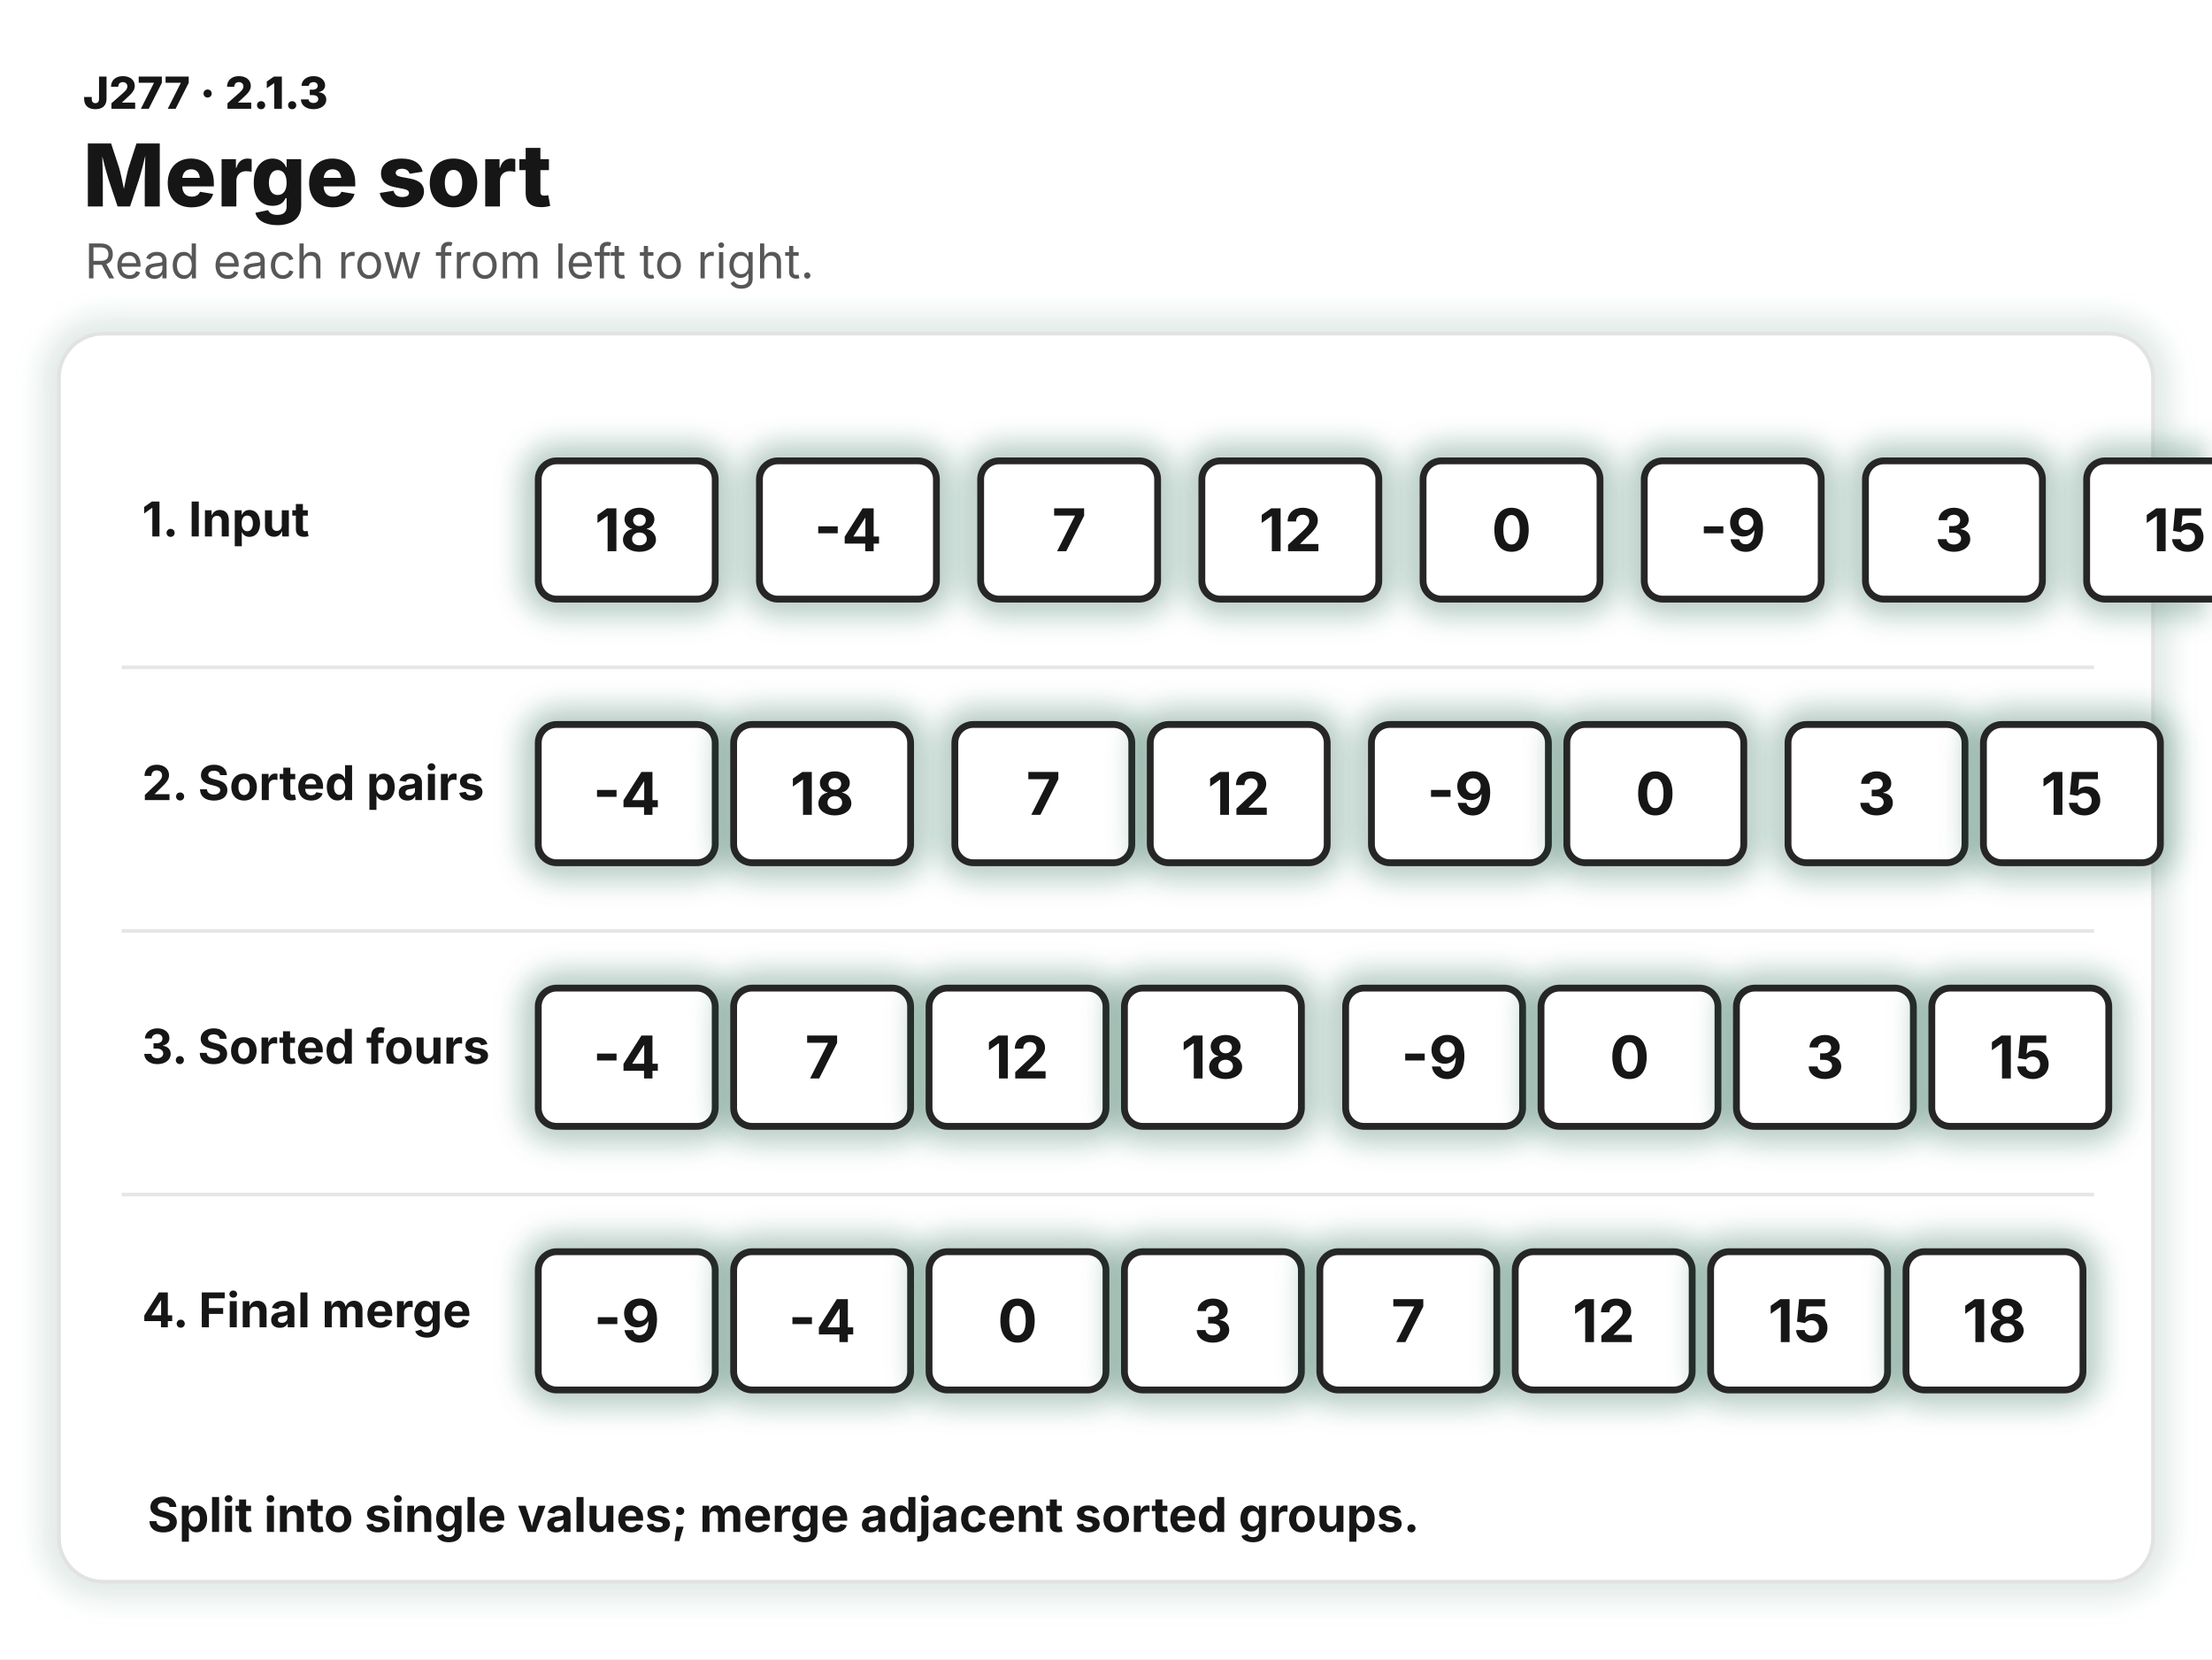
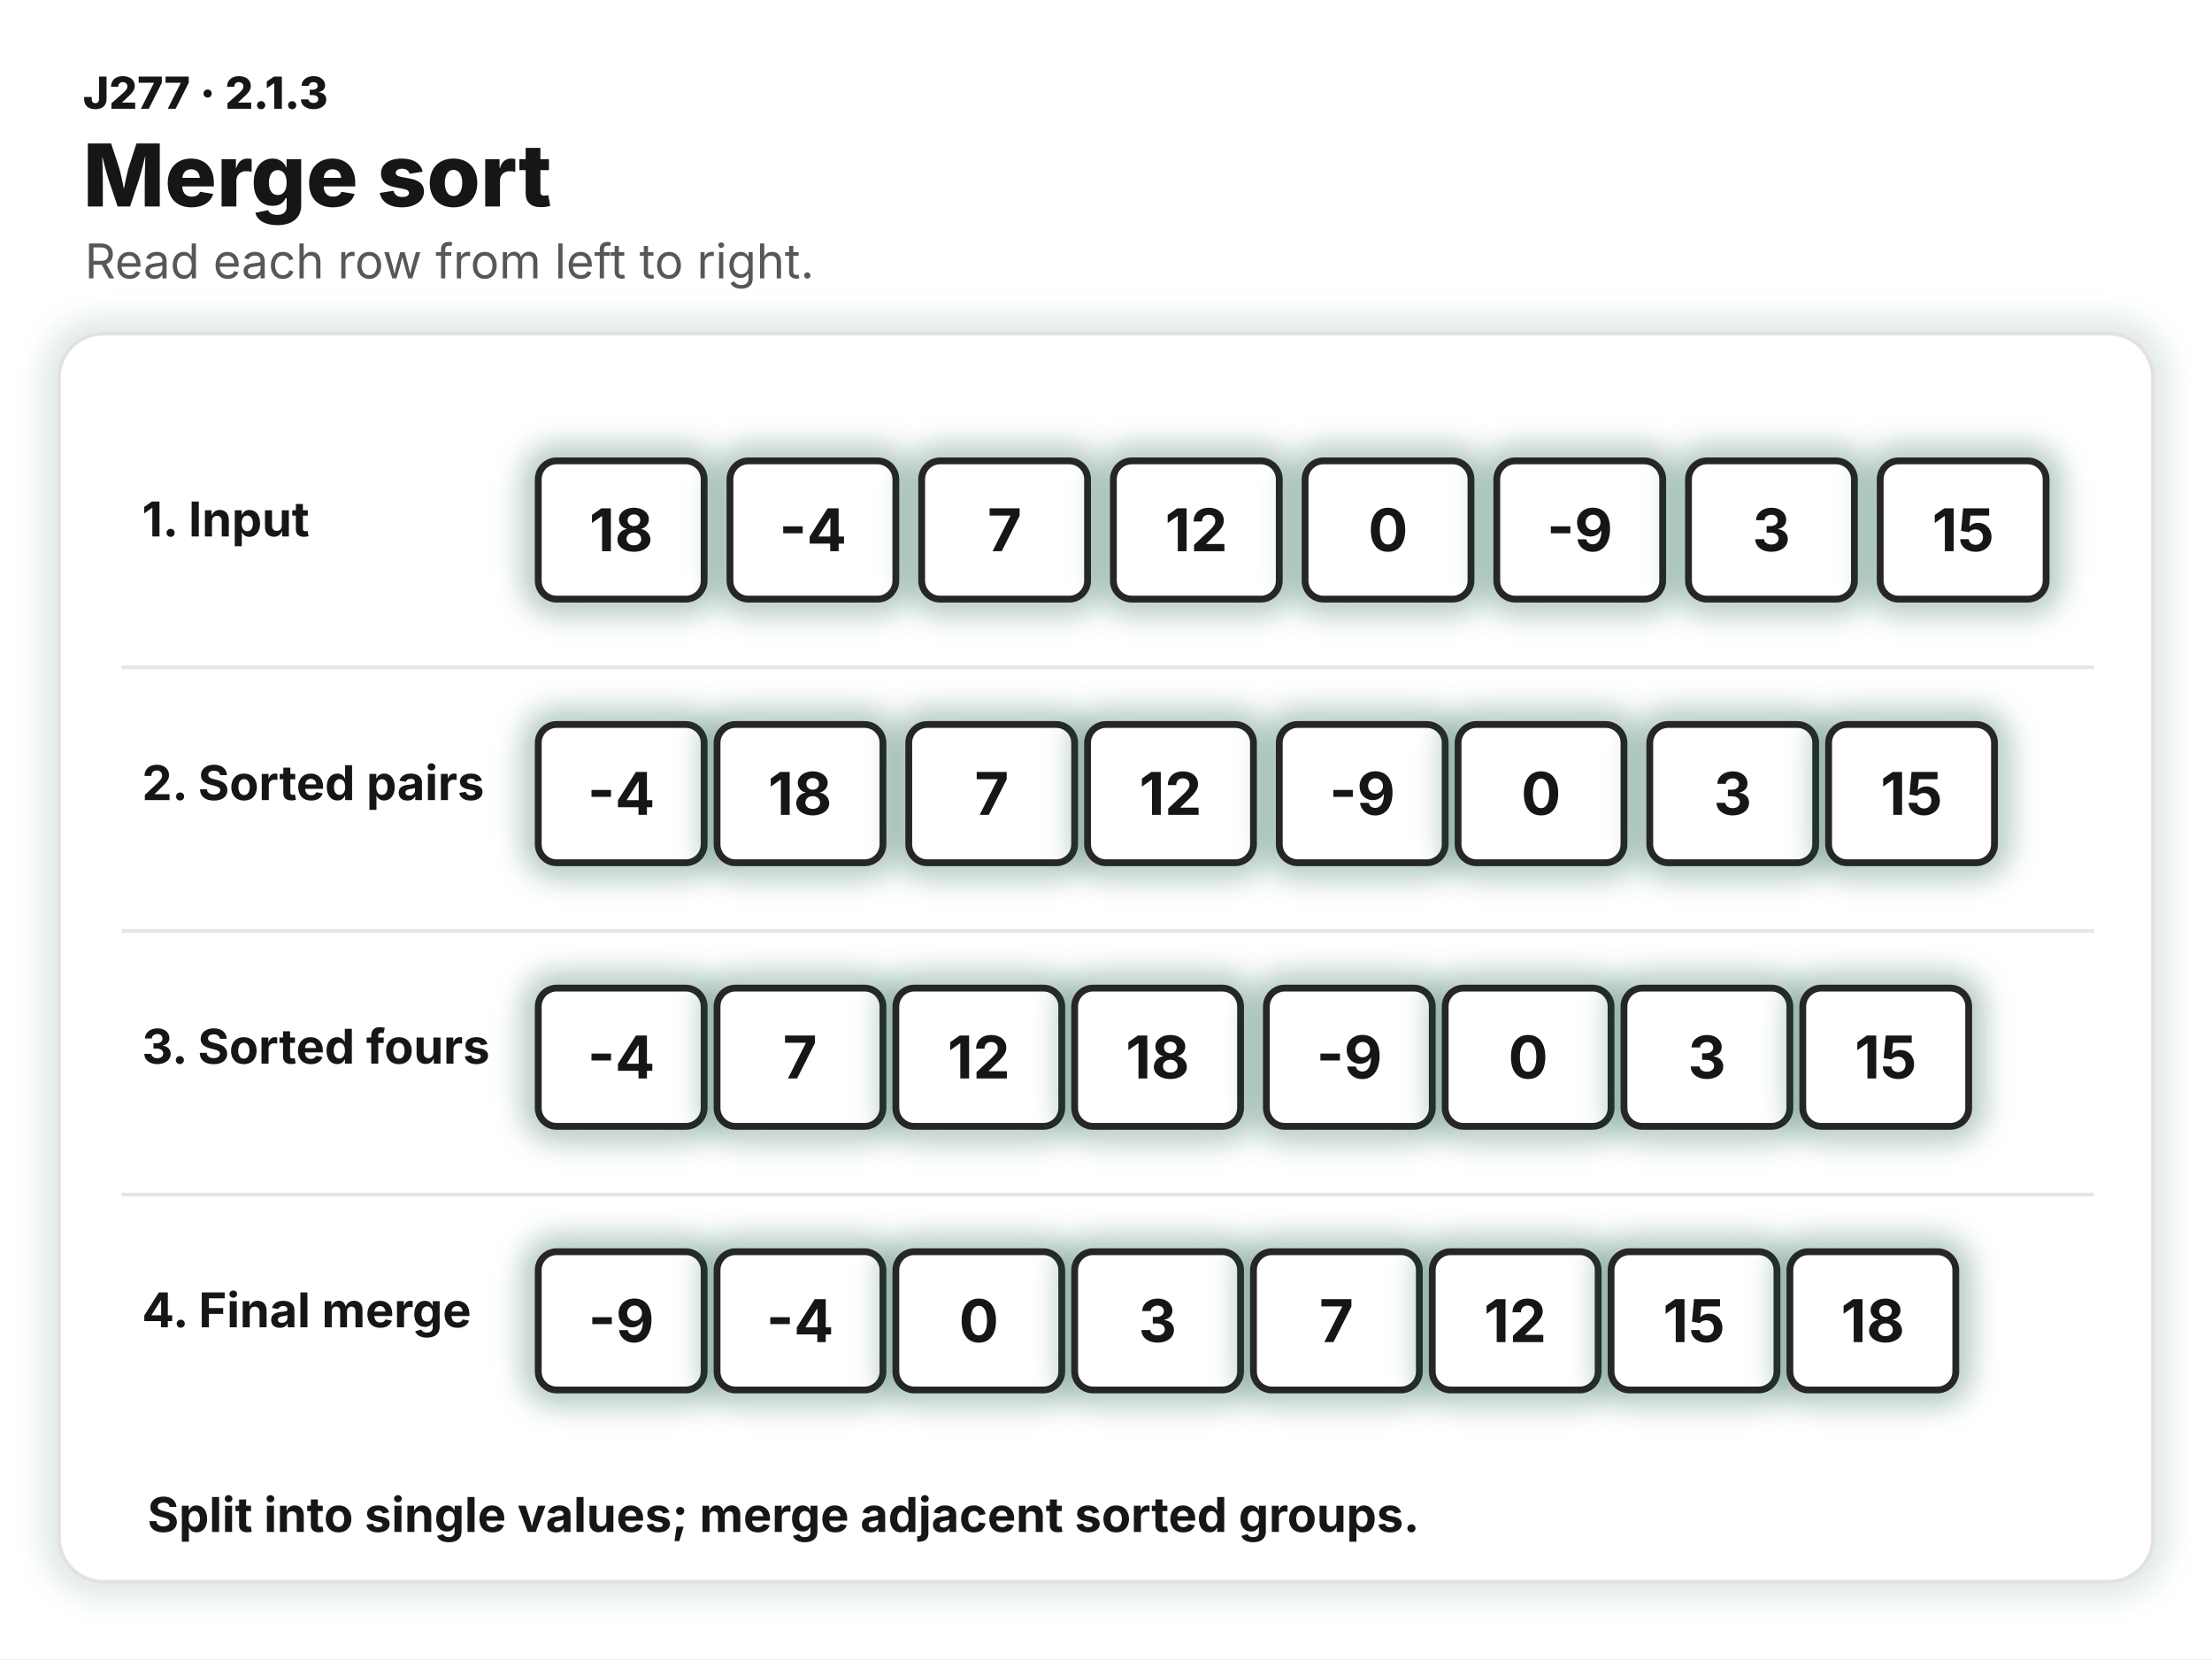
<svg xmlns="http://www.w3.org/2000/svg" viewBox="0 0 1200 900" role="img" aria-labelledby="title desc">
  <defs>
    <filter id="schoolGlow" x="-70%" y="-80%" width="240%" height="260%">
      <feGaussianBlur stdDeviation="8" />
    </filter>
    <marker id="arrow" markerWidth="11" markerHeight="11" refX="9" refY="5.5" orient="auto" markerUnits="userSpaceOnUse">
      <path d="M1 1 L10 5.5 L1 10" fill="none" stroke="#292929" stroke-width="1.8" />
    </marker>
  </defs>
  <style>text{font-family:Inter,Arial,Helvetica,sans-serif;fill:#161616}.secondary{fill:#575757}</style>
  <rect width="1200" height="900" fill="#FFFFFF" />
  <text x="45" y="59" font-size="24" font-weight="800">J277 · 2.1.3</text>
  <text x="45" y="112" font-size="47" font-weight="800">Merge sort</text>
  <text x="46" y="151" font-size="26" class="secondary">Read each row from left to right.</text>
  <rect x="32" y="181" width="1136" height="677" rx="24" fill="none" stroke="#195B42" stroke-width="15" opacity="0.17" filter="url(#schoolGlow)" />
  <rect x="32" y="181" width="1136" height="677" rx="24" fill="white" stroke="#E2E2E2" stroke-width="2" />
  <text x="77" y="291" text-anchor="start" font-size="26" font-weight="740">1. Input</text>
-   <rect x="292" y="250" width="96" height="75" rx="10" fill="none" stroke="#195B42" stroke-width="15" opacity="0.39" filter="url(#schoolGlow)" />
-   <rect x="292" y="250" width="96" height="75" rx="10" fill="white" stroke="#262626" stroke-width="3.7" />
-   <text x="340" y="299.02" text-anchor="middle" font-size="32" font-weight="740">18</text>
-   <rect x="412" y="250" width="96" height="75" rx="10" fill="none" stroke="#195B42" stroke-width="15" opacity="0.39" filter="url(#schoolGlow)" />
-   <rect x="412" y="250" width="96" height="75" rx="10" fill="white" stroke="#262626" stroke-width="3.7" />
-   <text x="460" y="299.02" text-anchor="middle" font-size="32" font-weight="740">-4</text>
-   <rect x="532" y="250" width="96" height="75" rx="10" fill="none" stroke="#195B42" stroke-width="15" opacity="0.39" filter="url(#schoolGlow)" />
-   <rect x="532" y="250" width="96" height="75" rx="10" fill="white" stroke="#262626" stroke-width="3.7" />
-   <text x="580" y="299.02" text-anchor="middle" font-size="32" font-weight="740">7</text>
-   <rect x="652" y="250" width="96" height="75" rx="10" fill="none" stroke="#195B42" stroke-width="15" opacity="0.39" filter="url(#schoolGlow)" />
-   <rect x="652" y="250" width="96" height="75" rx="10" fill="white" stroke="#262626" stroke-width="3.7" />
-   <text x="700" y="299.02" text-anchor="middle" font-size="32" font-weight="740">12</text>
-   <rect x="772" y="250" width="96" height="75" rx="10" fill="none" stroke="#195B42" stroke-width="15" opacity="0.39" filter="url(#schoolGlow)" />
-   <rect x="772" y="250" width="96" height="75" rx="10" fill="white" stroke="#262626" stroke-width="3.7" />
-   <text x="820" y="299.02" text-anchor="middle" font-size="32" font-weight="740">0</text>
-   <rect x="892" y="250" width="96" height="75" rx="10" fill="none" stroke="#195B42" stroke-width="15" opacity="0.39" filter="url(#schoolGlow)" />
-   <rect x="892" y="250" width="96" height="75" rx="10" fill="white" stroke="#262626" stroke-width="3.7" />
-   <text x="940" y="299.02" text-anchor="middle" font-size="32" font-weight="740">-9</text>
-   <rect x="1012" y="250" width="96" height="75" rx="10" fill="none" stroke="#195B42" stroke-width="15" opacity="0.39" filter="url(#schoolGlow)" />
-   <rect x="1012" y="250" width="96" height="75" rx="10" fill="white" stroke="#262626" stroke-width="3.7" />
-   <text x="1060" y="299.02" text-anchor="middle" font-size="32" font-weight="740">3</text>
-   <rect x="1132" y="250" width="96" height="75" rx="10" fill="none" stroke="#195B42" stroke-width="15" opacity="0.39" filter="url(#schoolGlow)" />
-   <rect x="1132" y="250" width="96" height="75" rx="10" fill="white" stroke="#262626" stroke-width="3.7" />
-   <text x="1180" y="299.02" text-anchor="middle" font-size="32" font-weight="740">15</text>
+   <rect x="292" y="250" width="90" height="75" rx="10" fill="none" stroke="#195B42" stroke-width="15" opacity="0.39" filter="url(#schoolGlow)" />
+   <rect x="292" y="250" width="90" height="75" rx="10" fill="white" stroke="#262626" stroke-width="3.7" />
+   <text x="337" y="299.02" text-anchor="middle" font-size="32" font-weight="740">18</text>
+   <rect x="396" y="250" width="90" height="75" rx="10" fill="none" stroke="#195B42" stroke-width="15" opacity="0.39" filter="url(#schoolGlow)" />
+   <rect x="396" y="250" width="90" height="75" rx="10" fill="white" stroke="#262626" stroke-width="3.7" />
+   <text x="441" y="299.02" text-anchor="middle" font-size="32" font-weight="740">-4</text>
+   <rect x="500" y="250" width="90" height="75" rx="10" fill="none" stroke="#195B42" stroke-width="15" opacity="0.39" filter="url(#schoolGlow)" />
+   <rect x="500" y="250" width="90" height="75" rx="10" fill="white" stroke="#262626" stroke-width="3.7" />
+   <text x="545" y="299.02" text-anchor="middle" font-size="32" font-weight="740">7</text>
+   <rect x="604" y="250" width="90" height="75" rx="10" fill="none" stroke="#195B42" stroke-width="15" opacity="0.39" filter="url(#schoolGlow)" />
+   <rect x="604" y="250" width="90" height="75" rx="10" fill="white" stroke="#262626" stroke-width="3.7" />
+   <text x="649" y="299.02" text-anchor="middle" font-size="32" font-weight="740">12</text>
+   <rect x="708" y="250" width="90" height="75" rx="10" fill="none" stroke="#195B42" stroke-width="15" opacity="0.39" filter="url(#schoolGlow)" />
+   <rect x="708" y="250" width="90" height="75" rx="10" fill="white" stroke="#262626" stroke-width="3.7" />
+   <text x="753" y="299.02" text-anchor="middle" font-size="32" font-weight="740">0</text>
+   <rect x="812" y="250" width="90" height="75" rx="10" fill="none" stroke="#195B42" stroke-width="15" opacity="0.39" filter="url(#schoolGlow)" />
+   <rect x="812" y="250" width="90" height="75" rx="10" fill="white" stroke="#262626" stroke-width="3.7" />
+   <text x="857" y="299.02" text-anchor="middle" font-size="32" font-weight="740">-9</text>
+   <rect x="916" y="250" width="90" height="75" rx="10" fill="none" stroke="#195B42" stroke-width="15" opacity="0.39" filter="url(#schoolGlow)" />
+   <rect x="916" y="250" width="90" height="75" rx="10" fill="white" stroke="#262626" stroke-width="3.7" />
+   <text x="961" y="299.02" text-anchor="middle" font-size="32" font-weight="740">3</text>
+   <rect x="1020" y="250" width="90" height="75" rx="10" fill="none" stroke="#195B42" stroke-width="15" opacity="0.39" filter="url(#schoolGlow)" />
+   <rect x="1020" y="250" width="90" height="75" rx="10" fill="white" stroke="#262626" stroke-width="3.7" />
+   <text x="1065" y="299.02" text-anchor="middle" font-size="32" font-weight="740">15</text>
  <path d="M66 362 H1136" stroke="#E6E6E6" stroke-width="2" />
  <text x="77" y="434" text-anchor="start" font-size="26" font-weight="740">2. Sorted pairs</text>
-   <rect x="292" y="393" width="96" height="75" rx="10" fill="none" stroke="#195B42" stroke-width="15" opacity="0.39" filter="url(#schoolGlow)" />
-   <rect x="292" y="393" width="96" height="75" rx="10" fill="white" stroke="#262626" stroke-width="3.7" />
-   <text x="340" y="442.02" text-anchor="middle" font-size="32" font-weight="740">-4</text>
-   <rect x="398" y="393" width="96" height="75" rx="10" fill="none" stroke="#195B42" stroke-width="15" opacity="0.39" filter="url(#schoolGlow)" />
-   <rect x="398" y="393" width="96" height="75" rx="10" fill="white" stroke="#262626" stroke-width="3.7" />
-   <text x="446" y="442.02" text-anchor="middle" font-size="32" font-weight="740">18</text>
-   <rect x="518" y="393" width="96" height="75" rx="10" fill="none" stroke="#195B42" stroke-width="15" opacity="0.39" filter="url(#schoolGlow)" />
-   <rect x="518" y="393" width="96" height="75" rx="10" fill="white" stroke="#262626" stroke-width="3.7" />
-   <text x="566" y="442.02" text-anchor="middle" font-size="32" font-weight="740">7</text>
-   <rect x="624" y="393" width="96" height="75" rx="10" fill="none" stroke="#195B42" stroke-width="15" opacity="0.39" filter="url(#schoolGlow)" />
-   <rect x="624" y="393" width="96" height="75" rx="10" fill="white" stroke="#262626" stroke-width="3.7" />
-   <text x="672" y="442.02" text-anchor="middle" font-size="32" font-weight="740">12</text>
-   <rect x="744" y="393" width="96" height="75" rx="10" fill="none" stroke="#195B42" stroke-width="15" opacity="0.39" filter="url(#schoolGlow)" />
-   <rect x="744" y="393" width="96" height="75" rx="10" fill="white" stroke="#262626" stroke-width="3.7" />
-   <text x="792" y="442.02" text-anchor="middle" font-size="32" font-weight="740">-9</text>
-   <rect x="850" y="393" width="96" height="75" rx="10" fill="none" stroke="#195B42" stroke-width="15" opacity="0.39" filter="url(#schoolGlow)" />
-   <rect x="850" y="393" width="96" height="75" rx="10" fill="white" stroke="#262626" stroke-width="3.7" />
-   <text x="898" y="442.02" text-anchor="middle" font-size="32" font-weight="740">0</text>
-   <rect x="970" y="393" width="96" height="75" rx="10" fill="none" stroke="#195B42" stroke-width="15" opacity="0.39" filter="url(#schoolGlow)" />
-   <rect x="970" y="393" width="96" height="75" rx="10" fill="white" stroke="#262626" stroke-width="3.7" />
-   <text x="1018" y="442.02" text-anchor="middle" font-size="32" font-weight="740">3</text>
-   <rect x="1076" y="393" width="96" height="75" rx="10" fill="none" stroke="#195B42" stroke-width="15" opacity="0.39" filter="url(#schoolGlow)" />
-   <rect x="1076" y="393" width="96" height="75" rx="10" fill="white" stroke="#262626" stroke-width="3.7" />
-   <text x="1124" y="442.02" text-anchor="middle" font-size="32" font-weight="740">15</text>
+   <rect x="292" y="393" width="90" height="75" rx="10" fill="none" stroke="#195B42" stroke-width="15" opacity="0.39" filter="url(#schoolGlow)" />
+   <rect x="292" y="393" width="90" height="75" rx="10" fill="white" stroke="#262626" stroke-width="3.7" />
+   <text x="337" y="442.02" text-anchor="middle" font-size="32" font-weight="740">-4</text>
+   <rect x="389" y="393" width="90" height="75" rx="10" fill="none" stroke="#195B42" stroke-width="15" opacity="0.39" filter="url(#schoolGlow)" />
+   <rect x="389" y="393" width="90" height="75" rx="10" fill="white" stroke="#262626" stroke-width="3.7" />
+   <text x="434" y="442.02" text-anchor="middle" font-size="32" font-weight="740">18</text>
+   <rect x="493" y="393" width="90" height="75" rx="10" fill="none" stroke="#195B42" stroke-width="15" opacity="0.39" filter="url(#schoolGlow)" />
+   <rect x="493" y="393" width="90" height="75" rx="10" fill="white" stroke="#262626" stroke-width="3.7" />
+   <text x="538" y="442.02" text-anchor="middle" font-size="32" font-weight="740">7</text>
+   <rect x="590" y="393" width="90" height="75" rx="10" fill="none" stroke="#195B42" stroke-width="15" opacity="0.39" filter="url(#schoolGlow)" />
+   <rect x="590" y="393" width="90" height="75" rx="10" fill="white" stroke="#262626" stroke-width="3.7" />
+   <text x="635" y="442.02" text-anchor="middle" font-size="32" font-weight="740">12</text>
+   <rect x="694" y="393" width="90" height="75" rx="10" fill="none" stroke="#195B42" stroke-width="15" opacity="0.39" filter="url(#schoolGlow)" />
+   <rect x="694" y="393" width="90" height="75" rx="10" fill="white" stroke="#262626" stroke-width="3.7" />
+   <text x="739" y="442.02" text-anchor="middle" font-size="32" font-weight="740">-9</text>
+   <rect x="791" y="393" width="90" height="75" rx="10" fill="none" stroke="#195B42" stroke-width="15" opacity="0.39" filter="url(#schoolGlow)" />
+   <rect x="791" y="393" width="90" height="75" rx="10" fill="white" stroke="#262626" stroke-width="3.7" />
+   <text x="836" y="442.02" text-anchor="middle" font-size="32" font-weight="740">0</text>
+   <rect x="895" y="393" width="90" height="75" rx="10" fill="none" stroke="#195B42" stroke-width="15" opacity="0.39" filter="url(#schoolGlow)" />
+   <rect x="895" y="393" width="90" height="75" rx="10" fill="white" stroke="#262626" stroke-width="3.7" />
+   <text x="940" y="442.02" text-anchor="middle" font-size="32" font-weight="740">3</text>
+   <rect x="992" y="393" width="90" height="75" rx="10" fill="none" stroke="#195B42" stroke-width="15" opacity="0.39" filter="url(#schoolGlow)" />
+   <rect x="992" y="393" width="90" height="75" rx="10" fill="white" stroke="#262626" stroke-width="3.7" />
+   <text x="1037" y="442.02" text-anchor="middle" font-size="32" font-weight="740">15</text>
  <path d="M66 505 H1136" stroke="#E6E6E6" stroke-width="2" />
  <text x="77" y="577" text-anchor="start" font-size="26" font-weight="740">3. Sorted fours</text>
-   <rect x="292" y="536" width="96" height="75" rx="10" fill="none" stroke="#195B42" stroke-width="15" opacity="0.39" filter="url(#schoolGlow)" />
-   <rect x="292" y="536" width="96" height="75" rx="10" fill="white" stroke="#262626" stroke-width="3.7" />
-   <text x="340" y="585.02" text-anchor="middle" font-size="32" font-weight="740">-4</text>
-   <rect x="398" y="536" width="96" height="75" rx="10" fill="none" stroke="#195B42" stroke-width="15" opacity="0.39" filter="url(#schoolGlow)" />
-   <rect x="398" y="536" width="96" height="75" rx="10" fill="white" stroke="#262626" stroke-width="3.7" />
-   <text x="446" y="585.02" text-anchor="middle" font-size="32" font-weight="740">7</text>
-   <rect x="504" y="536" width="96" height="75" rx="10" fill="none" stroke="#195B42" stroke-width="15" opacity="0.39" filter="url(#schoolGlow)" />
-   <rect x="504" y="536" width="96" height="75" rx="10" fill="white" stroke="#262626" stroke-width="3.7" />
-   <text x="552" y="585.02" text-anchor="middle" font-size="32" font-weight="740">12</text>
-   <rect x="610" y="536" width="96" height="75" rx="10" fill="none" stroke="#195B42" stroke-width="15" opacity="0.39" filter="url(#schoolGlow)" />
-   <rect x="610" y="536" width="96" height="75" rx="10" fill="white" stroke="#262626" stroke-width="3.7" />
-   <text x="658" y="585.02" text-anchor="middle" font-size="32" font-weight="740">18</text>
-   <rect x="730" y="536" width="96" height="75" rx="10" fill="none" stroke="#195B42" stroke-width="15" opacity="0.39" filter="url(#schoolGlow)" />
-   <rect x="730" y="536" width="96" height="75" rx="10" fill="white" stroke="#262626" stroke-width="3.7" />
-   <text x="778" y="585.02" text-anchor="middle" font-size="32" font-weight="740">-9</text>
-   <rect x="836" y="536" width="96" height="75" rx="10" fill="none" stroke="#195B42" stroke-width="15" opacity="0.39" filter="url(#schoolGlow)" />
-   <rect x="836" y="536" width="96" height="75" rx="10" fill="white" stroke="#262626" stroke-width="3.7" />
-   <text x="884" y="585.02" text-anchor="middle" font-size="32" font-weight="740">0</text>
-   <rect x="942" y="536" width="96" height="75" rx="10" fill="none" stroke="#195B42" stroke-width="15" opacity="0.39" filter="url(#schoolGlow)" />
-   <rect x="942" y="536" width="96" height="75" rx="10" fill="white" stroke="#262626" stroke-width="3.7" />
-   <text x="990" y="585.02" text-anchor="middle" font-size="32" font-weight="740">3</text>
-   <rect x="1048" y="536" width="96" height="75" rx="10" fill="none" stroke="#195B42" stroke-width="15" opacity="0.39" filter="url(#schoolGlow)" />
-   <rect x="1048" y="536" width="96" height="75" rx="10" fill="white" stroke="#262626" stroke-width="3.7" />
-   <text x="1096" y="585.02" text-anchor="middle" font-size="32" font-weight="740">15</text>
+   <rect x="292" y="536" width="90" height="75" rx="10" fill="none" stroke="#195B42" stroke-width="15" opacity="0.39" filter="url(#schoolGlow)" />
+   <rect x="292" y="536" width="90" height="75" rx="10" fill="white" stroke="#262626" stroke-width="3.7" />
+   <text x="337" y="585.02" text-anchor="middle" font-size="32" font-weight="740">-4</text>
+   <rect x="389" y="536" width="90" height="75" rx="10" fill="none" stroke="#195B42" stroke-width="15" opacity="0.39" filter="url(#schoolGlow)" />
+   <rect x="389" y="536" width="90" height="75" rx="10" fill="white" stroke="#262626" stroke-width="3.7" />
+   <text x="434" y="585.02" text-anchor="middle" font-size="32" font-weight="740">7</text>
+   <rect x="486" y="536" width="90" height="75" rx="10" fill="none" stroke="#195B42" stroke-width="15" opacity="0.39" filter="url(#schoolGlow)" />
+   <rect x="486" y="536" width="90" height="75" rx="10" fill="white" stroke="#262626" stroke-width="3.7" />
+   <text x="531" y="585.02" text-anchor="middle" font-size="32" font-weight="740">12</text>
+   <rect x="583" y="536" width="90" height="75" rx="10" fill="none" stroke="#195B42" stroke-width="15" opacity="0.39" filter="url(#schoolGlow)" />
+   <rect x="583" y="536" width="90" height="75" rx="10" fill="white" stroke="#262626" stroke-width="3.7" />
+   <text x="628" y="585.02" text-anchor="middle" font-size="32" font-weight="740">18</text>
+   <rect x="687" y="536" width="90" height="75" rx="10" fill="none" stroke="#195B42" stroke-width="15" opacity="0.39" filter="url(#schoolGlow)" />
+   <rect x="687" y="536" width="90" height="75" rx="10" fill="white" stroke="#262626" stroke-width="3.7" />
+   <text x="732" y="585.02" text-anchor="middle" font-size="32" font-weight="740">-9</text>
+   <rect x="784" y="536" width="90" height="75" rx="10" fill="none" stroke="#195B42" stroke-width="15" opacity="0.39" filter="url(#schoolGlow)" />
+   <rect x="784" y="536" width="90" height="75" rx="10" fill="white" stroke="#262626" stroke-width="3.7" />
+   <text x="829" y="585.02" text-anchor="middle" font-size="32" font-weight="740">0</text>
+   <rect x="881" y="536" width="90" height="75" rx="10" fill="none" stroke="#195B42" stroke-width="15" opacity="0.39" filter="url(#schoolGlow)" />
+   <rect x="881" y="536" width="90" height="75" rx="10" fill="white" stroke="#262626" stroke-width="3.7" />
+   <text x="926" y="585.02" text-anchor="middle" font-size="32" font-weight="740">3</text>
+   <rect x="978" y="536" width="90" height="75" rx="10" fill="none" stroke="#195B42" stroke-width="15" opacity="0.39" filter="url(#schoolGlow)" />
+   <rect x="978" y="536" width="90" height="75" rx="10" fill="white" stroke="#262626" stroke-width="3.7" />
+   <text x="1023" y="585.02" text-anchor="middle" font-size="32" font-weight="740">15</text>
  <path d="M66 648 H1136" stroke="#E6E6E6" stroke-width="2" />
  <text x="77" y="720" text-anchor="start" font-size="26" font-weight="740">4. Final merge</text>
-   <rect x="292" y="679" width="96" height="75" rx="10" fill="none" stroke="#195B42" stroke-width="15" opacity="0.39" filter="url(#schoolGlow)" />
-   <rect x="292" y="679" width="96" height="75" rx="10" fill="white" stroke="#262626" stroke-width="3.7" />
-   <text x="340" y="728.02" text-anchor="middle" font-size="32" font-weight="740">-9</text>
-   <rect x="398" y="679" width="96" height="75" rx="10" fill="none" stroke="#195B42" stroke-width="15" opacity="0.39" filter="url(#schoolGlow)" />
-   <rect x="398" y="679" width="96" height="75" rx="10" fill="white" stroke="#262626" stroke-width="3.7" />
-   <text x="446" y="728.02" text-anchor="middle" font-size="32" font-weight="740">-4</text>
-   <rect x="504" y="679" width="96" height="75" rx="10" fill="none" stroke="#195B42" stroke-width="15" opacity="0.39" filter="url(#schoolGlow)" />
-   <rect x="504" y="679" width="96" height="75" rx="10" fill="white" stroke="#262626" stroke-width="3.7" />
-   <text x="552" y="728.02" text-anchor="middle" font-size="32" font-weight="740">0</text>
-   <rect x="610" y="679" width="96" height="75" rx="10" fill="none" stroke="#195B42" stroke-width="15" opacity="0.39" filter="url(#schoolGlow)" />
-   <rect x="610" y="679" width="96" height="75" rx="10" fill="white" stroke="#262626" stroke-width="3.7" />
-   <text x="658" y="728.02" text-anchor="middle" font-size="32" font-weight="740">3</text>
-   <rect x="716" y="679" width="96" height="75" rx="10" fill="none" stroke="#195B42" stroke-width="15" opacity="0.39" filter="url(#schoolGlow)" />
-   <rect x="716" y="679" width="96" height="75" rx="10" fill="white" stroke="#262626" stroke-width="3.7" />
-   <text x="764" y="728.02" text-anchor="middle" font-size="32" font-weight="740">7</text>
-   <rect x="822" y="679" width="96" height="75" rx="10" fill="none" stroke="#195B42" stroke-width="15" opacity="0.39" filter="url(#schoolGlow)" />
-   <rect x="822" y="679" width="96" height="75" rx="10" fill="white" stroke="#262626" stroke-width="3.7" />
-   <text x="870" y="728.02" text-anchor="middle" font-size="32" font-weight="740">12</text>
-   <rect x="928" y="679" width="96" height="75" rx="10" fill="none" stroke="#195B42" stroke-width="15" opacity="0.39" filter="url(#schoolGlow)" />
-   <rect x="928" y="679" width="96" height="75" rx="10" fill="white" stroke="#262626" stroke-width="3.7" />
-   <text x="976" y="728.02" text-anchor="middle" font-size="32" font-weight="740">15</text>
-   <rect x="1034" y="679" width="96" height="75" rx="10" fill="none" stroke="#195B42" stroke-width="15" opacity="0.39" filter="url(#schoolGlow)" />
-   <rect x="1034" y="679" width="96" height="75" rx="10" fill="white" stroke="#262626" stroke-width="3.7" />
-   <text x="1082" y="728.02" text-anchor="middle" font-size="32" font-weight="740">18</text>
+   <rect x="292" y="679" width="90" height="75" rx="10" fill="none" stroke="#195B42" stroke-width="15" opacity="0.39" filter="url(#schoolGlow)" />
+   <rect x="292" y="679" width="90" height="75" rx="10" fill="white" stroke="#262626" stroke-width="3.7" />
+   <text x="337" y="728.02" text-anchor="middle" font-size="32" font-weight="740">-9</text>
+   <rect x="389" y="679" width="90" height="75" rx="10" fill="none" stroke="#195B42" stroke-width="15" opacity="0.39" filter="url(#schoolGlow)" />
+   <rect x="389" y="679" width="90" height="75" rx="10" fill="white" stroke="#262626" stroke-width="3.7" />
+   <text x="434" y="728.02" text-anchor="middle" font-size="32" font-weight="740">-4</text>
+   <rect x="486" y="679" width="90" height="75" rx="10" fill="none" stroke="#195B42" stroke-width="15" opacity="0.39" filter="url(#schoolGlow)" />
+   <rect x="486" y="679" width="90" height="75" rx="10" fill="white" stroke="#262626" stroke-width="3.7" />
+   <text x="531" y="728.02" text-anchor="middle" font-size="32" font-weight="740">0</text>
+   <rect x="583" y="679" width="90" height="75" rx="10" fill="none" stroke="#195B42" stroke-width="15" opacity="0.39" filter="url(#schoolGlow)" />
+   <rect x="583" y="679" width="90" height="75" rx="10" fill="white" stroke="#262626" stroke-width="3.7" />
+   <text x="628" y="728.02" text-anchor="middle" font-size="32" font-weight="740">3</text>
+   <rect x="680" y="679" width="90" height="75" rx="10" fill="none" stroke="#195B42" stroke-width="15" opacity="0.39" filter="url(#schoolGlow)" />
+   <rect x="680" y="679" width="90" height="75" rx="10" fill="white" stroke="#262626" stroke-width="3.7" />
+   <text x="725" y="728.02" text-anchor="middle" font-size="32" font-weight="740">7</text>
+   <rect x="777" y="679" width="90" height="75" rx="10" fill="none" stroke="#195B42" stroke-width="15" opacity="0.39" filter="url(#schoolGlow)" />
+   <rect x="777" y="679" width="90" height="75" rx="10" fill="white" stroke="#262626" stroke-width="3.7" />
+   <text x="822" y="728.02" text-anchor="middle" font-size="32" font-weight="740">12</text>
+   <rect x="874" y="679" width="90" height="75" rx="10" fill="none" stroke="#195B42" stroke-width="15" opacity="0.39" filter="url(#schoolGlow)" />
+   <rect x="874" y="679" width="90" height="75" rx="10" fill="white" stroke="#262626" stroke-width="3.7" />
+   <text x="919" y="728.02" text-anchor="middle" font-size="32" font-weight="740">15</text>
+   <rect x="971" y="679" width="90" height="75" rx="10" fill="none" stroke="#195B42" stroke-width="15" opacity="0.39" filter="url(#schoolGlow)" />
+   <rect x="971" y="679" width="90" height="75" rx="10" fill="white" stroke="#262626" stroke-width="3.7" />
+   <text x="1016" y="728.02" text-anchor="middle" font-size="32" font-weight="740">18</text>
  <text x="80" y="831" text-anchor="start" font-size="26" font-weight="740">Split into single values; merge adjacent sorted groups.</text>
</svg>
